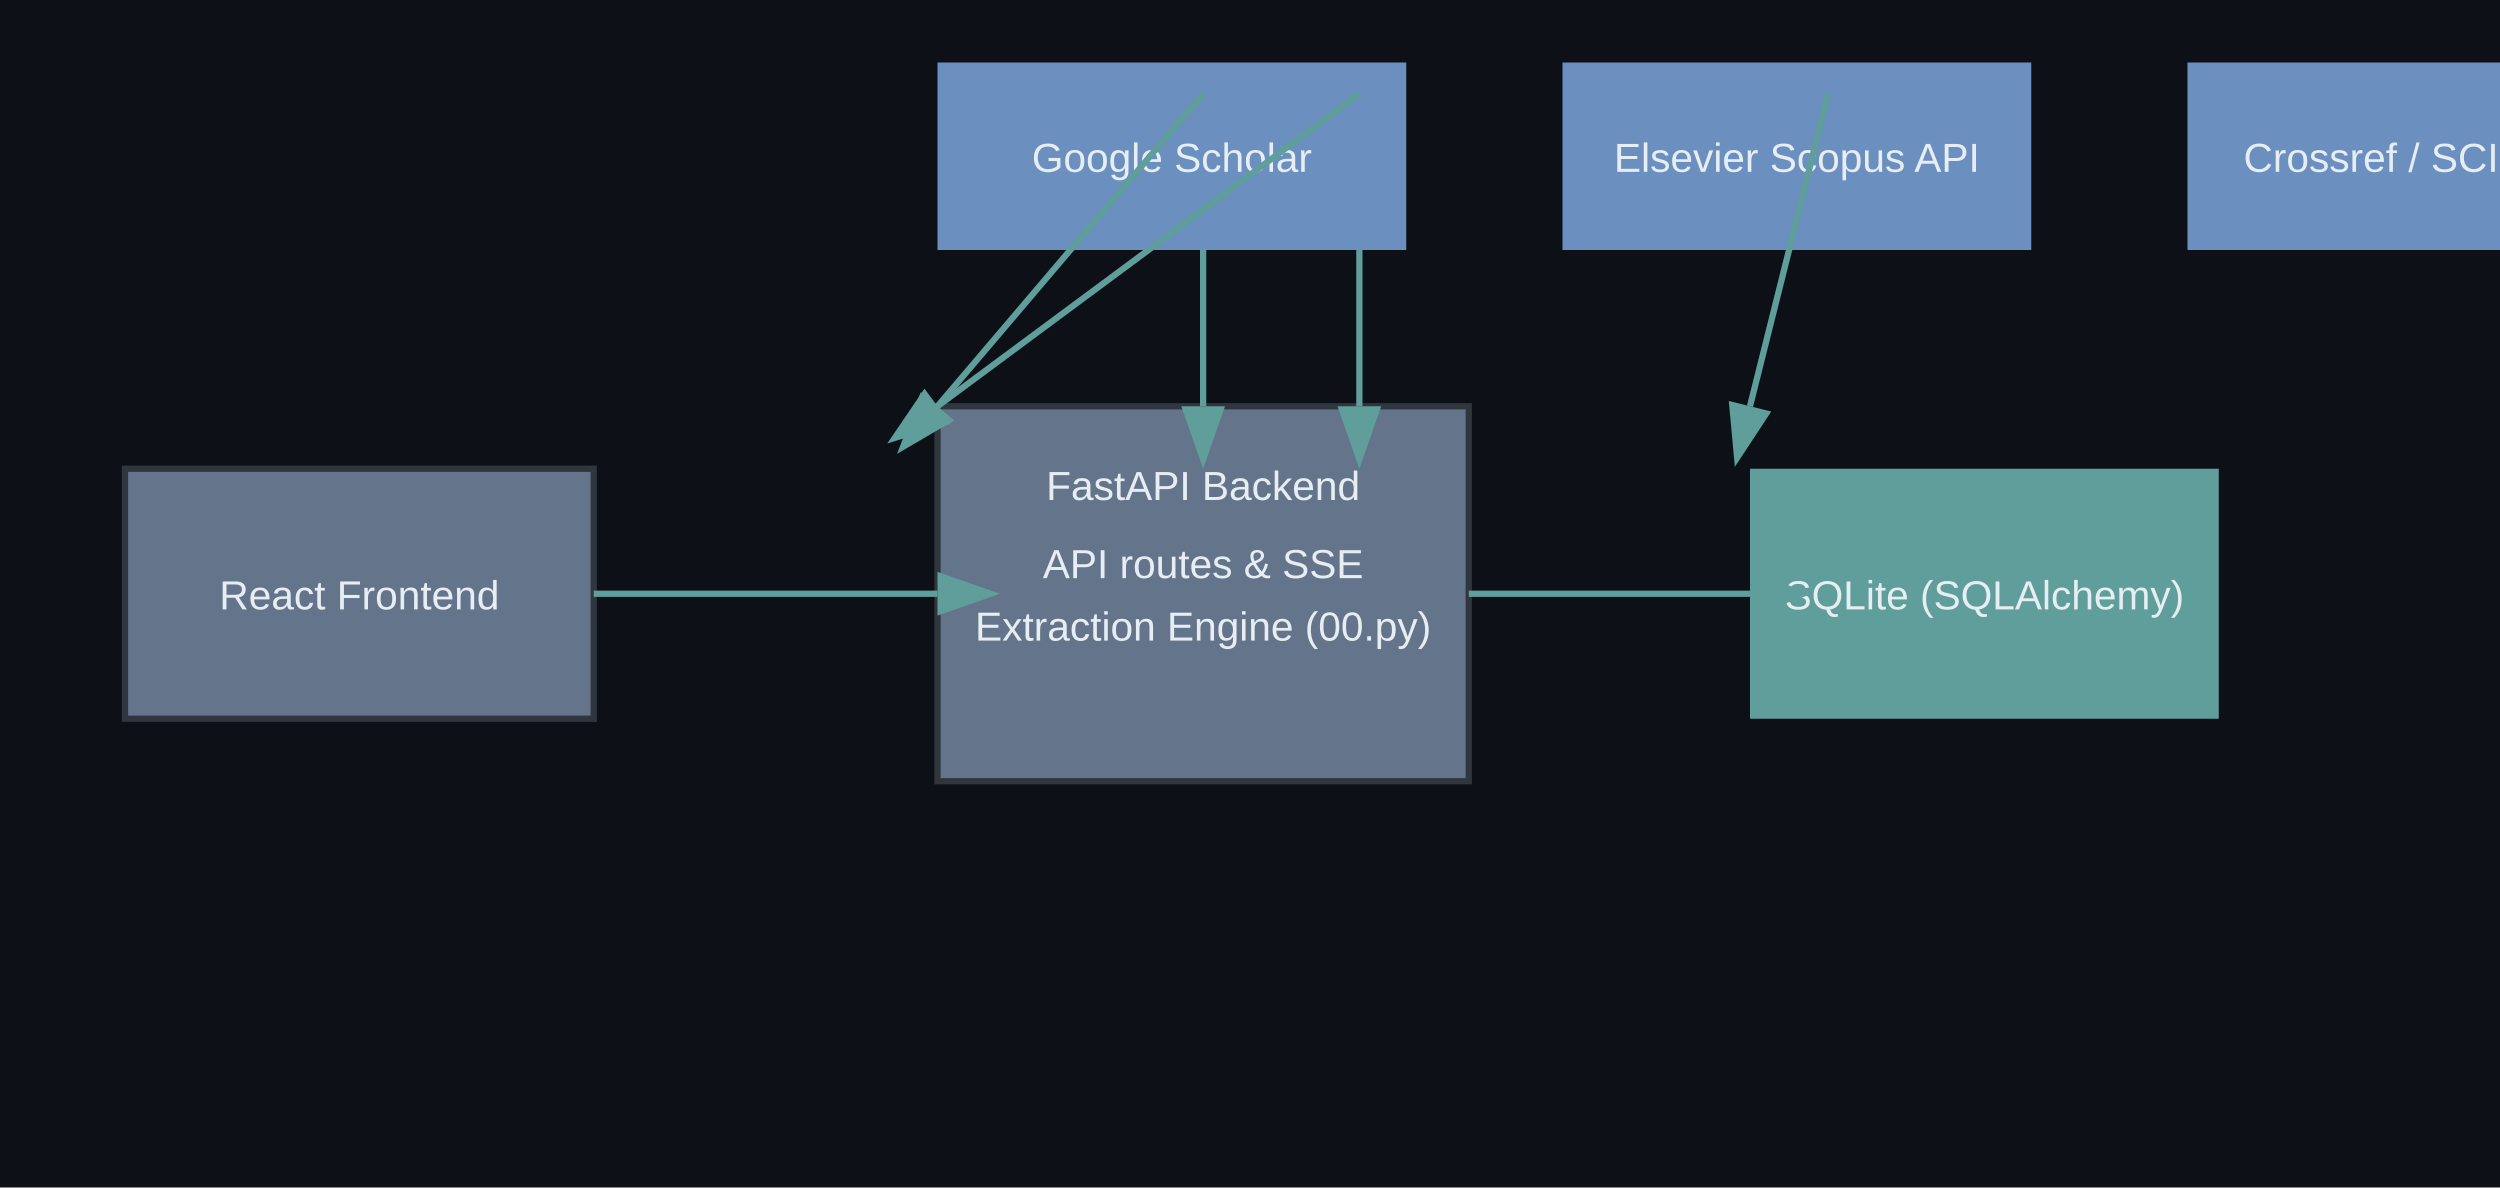
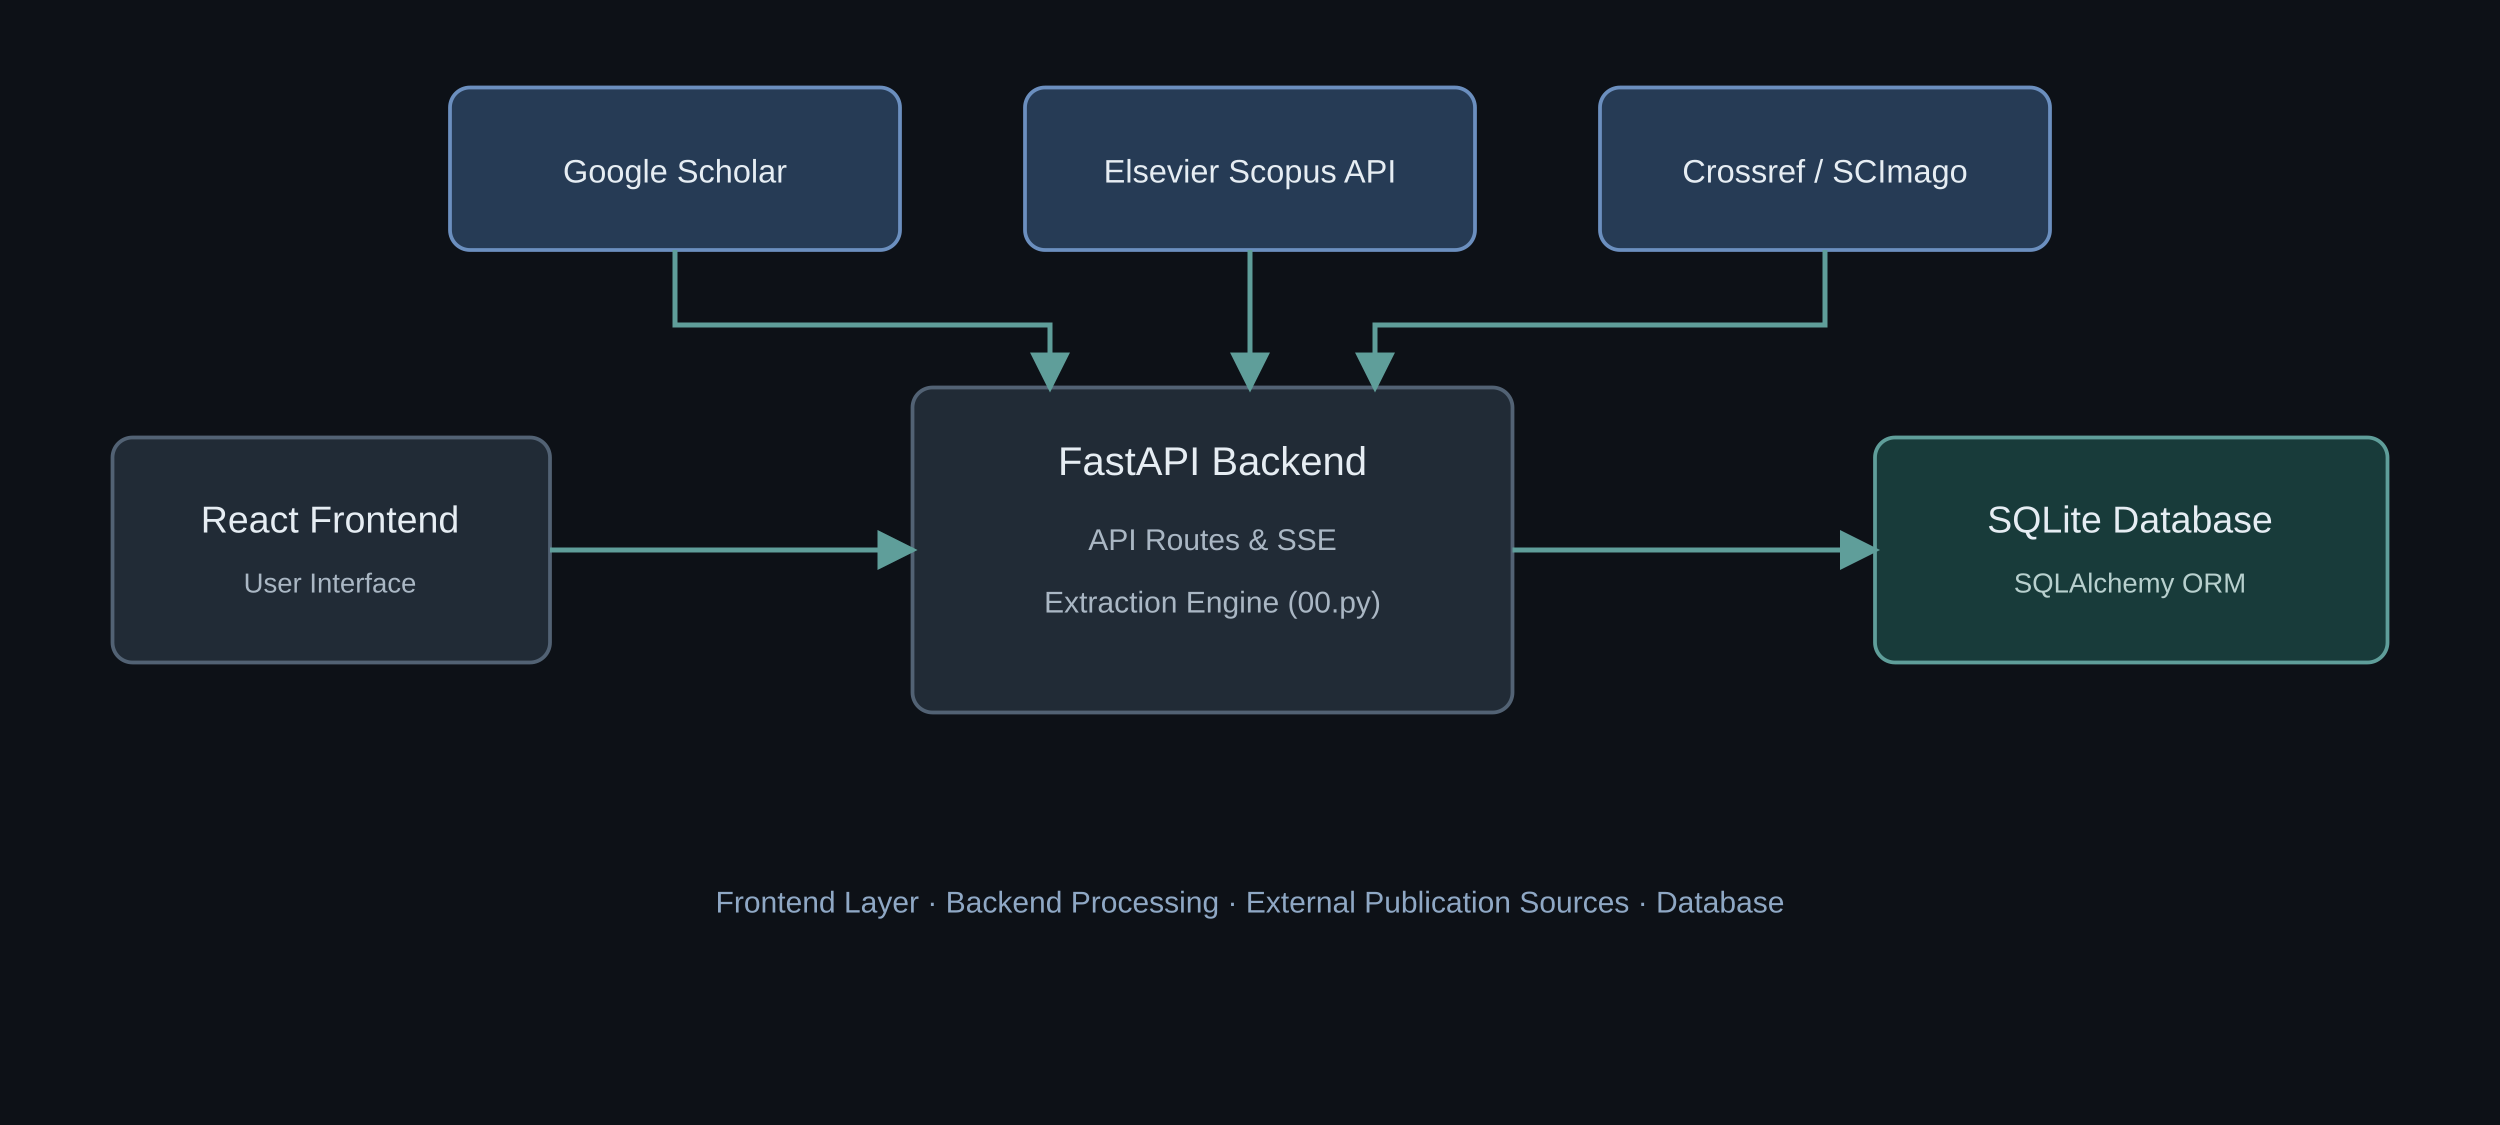
- <svg xmlns="http://www.w3.org/2000/svg" width="800" height="380" viewBox="0 0 800 380" role="img" aria-labelledby="title">
-   <style>
-   .bg { fill: #0D1117; }
-   .box { fill: #64748B; stroke: #30363D; stroke-width:2; }
-   .ext { fill: #6B8FBF; }
-   .db { fill: #5F9E9A; }
-   .txt { font-family: Arial, Helvetica, sans-serif; font-size: 13px; fill: #E6EDF3; }
-   .arrow { stroke:#5F9E9A; stroke-width:2; marker-end:url(#arrowhead); }
- </style>
-   <rect class="bg" width="800" height="380" />
+ <svg xmlns="http://www.w3.org/2000/svg" width="1000" height="450" viewBox="0 0 1000 450">
+   <rect width="1000" height="450" fill="#0D1117" />
  <defs>
-     <marker id="arrowhead" markerWidth="10" markerHeight="7" refX="0" refY="3.5" orient="auto">
-       <polygon points="0 0, 10 3.5, 0 7" fill="#5F9E9A" />
+     <marker id="arrow" markerWidth="8" markerHeight="8" refX="7" refY="4" orient="auto">
+       <path d="M0 0 L8 4 L0 8 Z" fill="#5F9E9A" />
    </marker>
  </defs>
-   <g transform="translate(40,150)">
-     <rect class="box" width="150" height="80" />
-     <text x="75" y="45" text-anchor="middle" class="txt">React Frontend</text>
-   </g>
-   <g transform="translate(300,130)">
-     <rect class="box" width="170" height="120" />
-     <text x="85" y="30" text-anchor="middle" class="txt">FastAPI Backend</text>
-     <text x="85" y="55" text-anchor="middle" class="txt" font-size="11">API routes &amp; SSE</text>
-     <text x="85" y="75" text-anchor="middle" class="txt" font-size="11">Extraction Engine (00.py)</text>
-   </g>
-   <g transform="translate(560,150)">
-     <rect class="db" width="150" height="80" />
-     <text x="75" y="45" text-anchor="middle" class="txt">SQLite (SQLAlchemy)</text>
-   </g>
-   <g transform="translate(300,20)">
-     <rect class="ext" width="150" height="60" />
-     <text x="75" y="35" text-anchor="middle" class="txt" font-size="11">Google Scholar</text>
-   </g>
-   <g transform="translate(500,20)">
-     <rect class="ext" width="150" height="60" />
-     <text x="75" y="35" text-anchor="middle" class="txt" font-size="11">Elsevier Scopus API</text>
-   </g>
-   <g transform="translate(700,20)">
-     <rect class="ext" width="150" height="60" />
-     <text x="75" y="35" text-anchor="middle" class="txt" font-size="11">Crossref / SCImago</text>
-   </g>
-   <line class="arrow" x1="190" y1="190" x2="300" y2="190" />
-   <line class="arrow" x1="470" y1="190" x2="560" y2="190" />
-   <line class="arrow" x1="385" y1="80" x2="385" y2="130" />
-   <line class="arrow" x1="435" y1="80" x2="435" y2="130" />
-   <line class="arrow" x1="385" y1="30" x2="300" y2="130" />
-   <line class="arrow" x1="435" y1="30" x2="300" y2="130" />
-   <line class="arrow" x1="585" y1="30" x2="560" y2="130" />
+   <rect x="45" y="175" width="175" height="90" rx="8" fill="#212B36" stroke="#526274" stroke-width="1.5" />
+   <text x="132" y="213" text-anchor="middle" fill="#E6EDF3" font-family="Arial" font-size="15">React Frontend</text>
+   <text x="132" y="237" text-anchor="middle" fill="#AAB7C4" font-family="Arial" font-size="11">User Interface</text>
+   <rect x="365" y="155" width="240" height="130" rx="8" fill="#212B36" stroke="#526274" stroke-width="1.5" />
+   <text x="485" y="190" text-anchor="middle" fill="#E6EDF3" font-family="Arial" font-size="16">FastAPI Backend</text>
+   <text x="485" y="220" text-anchor="middle" fill="#AAB7C4" font-family="Arial" font-size="12">API Routes &amp; SSE</text>
+   <text x="485" y="245" text-anchor="middle" fill="#AAB7C4" font-family="Arial" font-size="12">Extraction Engine (00.py)</text>
+   <rect x="750" y="175" width="205" height="90" rx="8" fill="#183B3A" stroke="#5F9E9A" stroke-width="1.5" />
+   <text x="852" y="213" text-anchor="middle" fill="#E6EDF3" font-family="Arial" font-size="15">SQLite Database</text>
+   <text x="852" y="237" text-anchor="middle" fill="#B8D0CE" font-family="Arial" font-size="11">SQLAlchemy ORM</text>
+   <rect x="180" y="35" width="180" height="65" rx="8" fill="#263B55" stroke="#6B8FBF" stroke-width="1.5" />
+   <text x="270" y="73" text-anchor="middle" fill="#E6EDF3" font-family="Arial" font-size="13">Google Scholar</text>
+   <rect x="410" y="35" width="180" height="65" rx="8" fill="#263B55" stroke="#6B8FBF" stroke-width="1.5" />
+   <text x="500" y="73" text-anchor="middle" fill="#E6EDF3" font-family="Arial" font-size="13">Elsevier Scopus API</text>
+   <rect x="640" y="35" width="180" height="65" rx="8" fill="#263B55" stroke="#6B8FBF" stroke-width="1.5" />
+   <text x="730" y="73" text-anchor="middle" fill="#E6EDF3" font-family="Arial" font-size="13">Crossref / SCImago</text>
+   <path d="M220 220 H365" fill="none" stroke="#5F9E9A" stroke-width="2" marker-end="url(#arrow)" />
+   <path d="M605 220 H750" fill="none" stroke="#5F9E9A" stroke-width="2" marker-end="url(#arrow)" />
+   <path d="M270 100 V130 H420 V155" fill="none" stroke="#5F9E9A" stroke-width="2" marker-end="url(#arrow)" />
+   <path d="M500 100 V155" fill="none" stroke="#5F9E9A" stroke-width="2" marker-end="url(#arrow)" />
+   <path d="M730 100 V130 H550 V155" fill="none" stroke="#5F9E9A" stroke-width="2" marker-end="url(#arrow)" />
+   <text x="500" y="365" text-anchor="middle" fill="#8FA8C5" font-family="Arial" font-size="12">
+     Frontend Layer · Backend Processing · External Publication Sources · Database
+   </text>
</svg>
